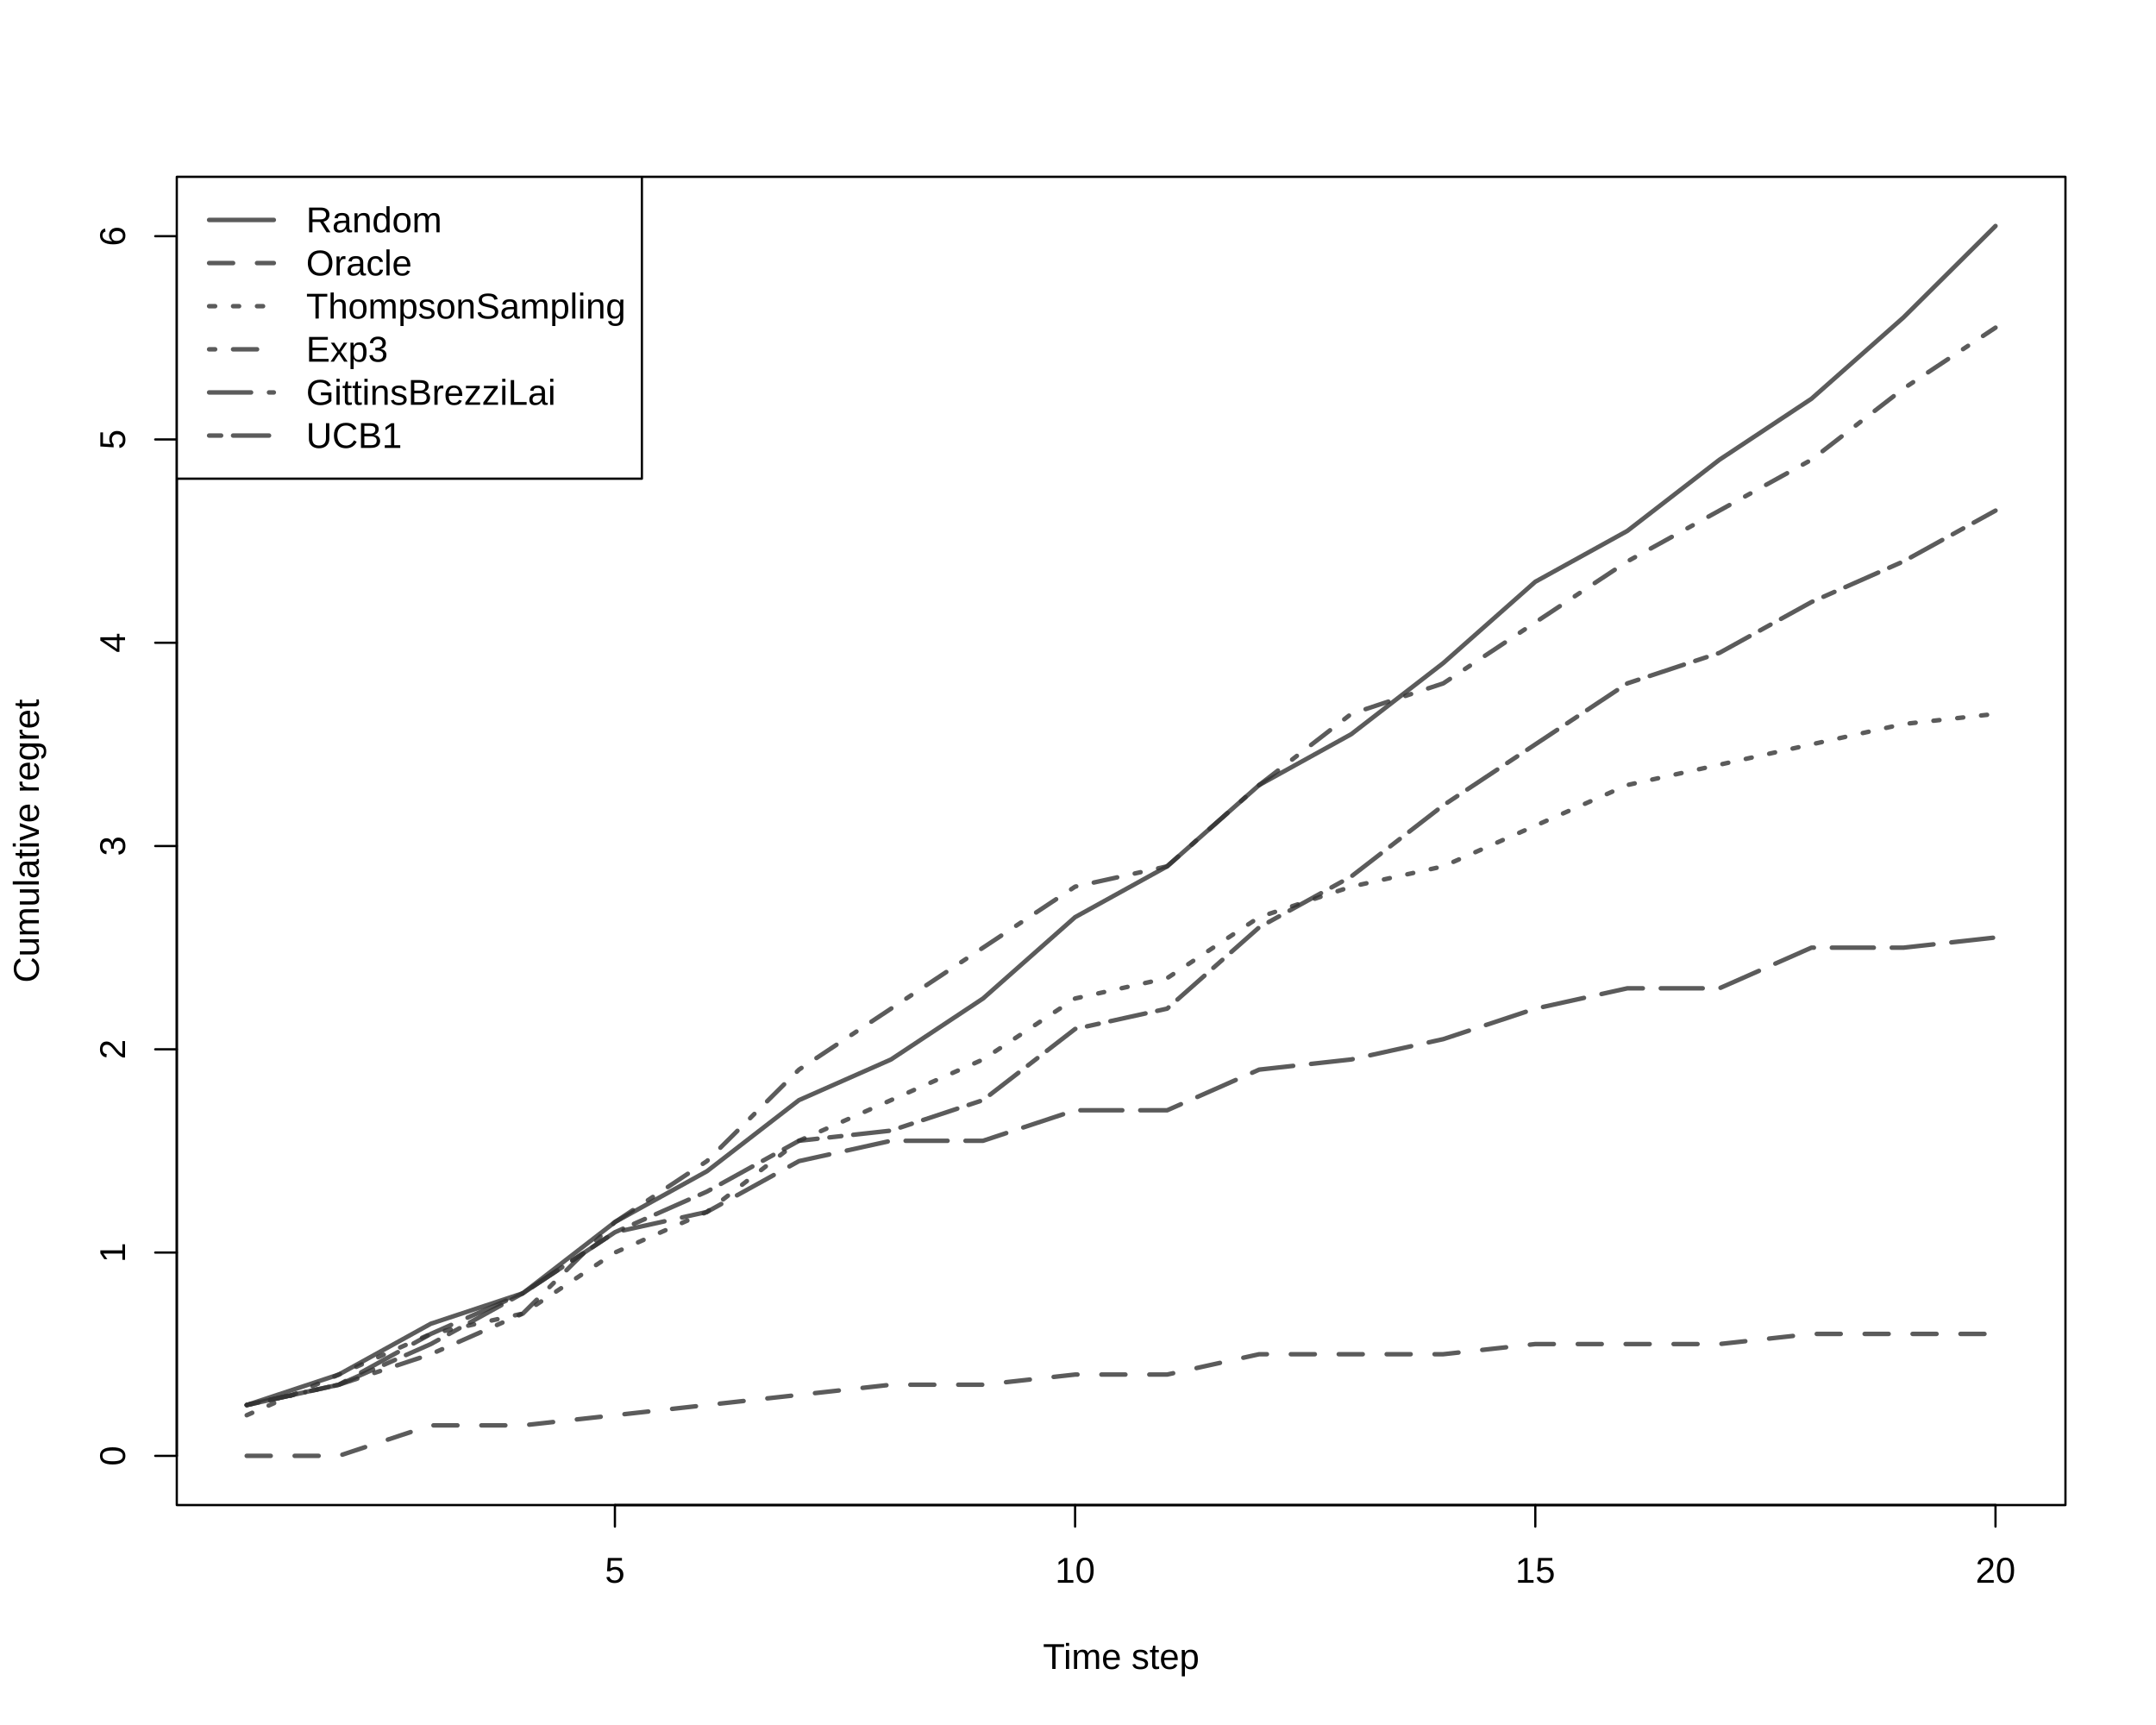
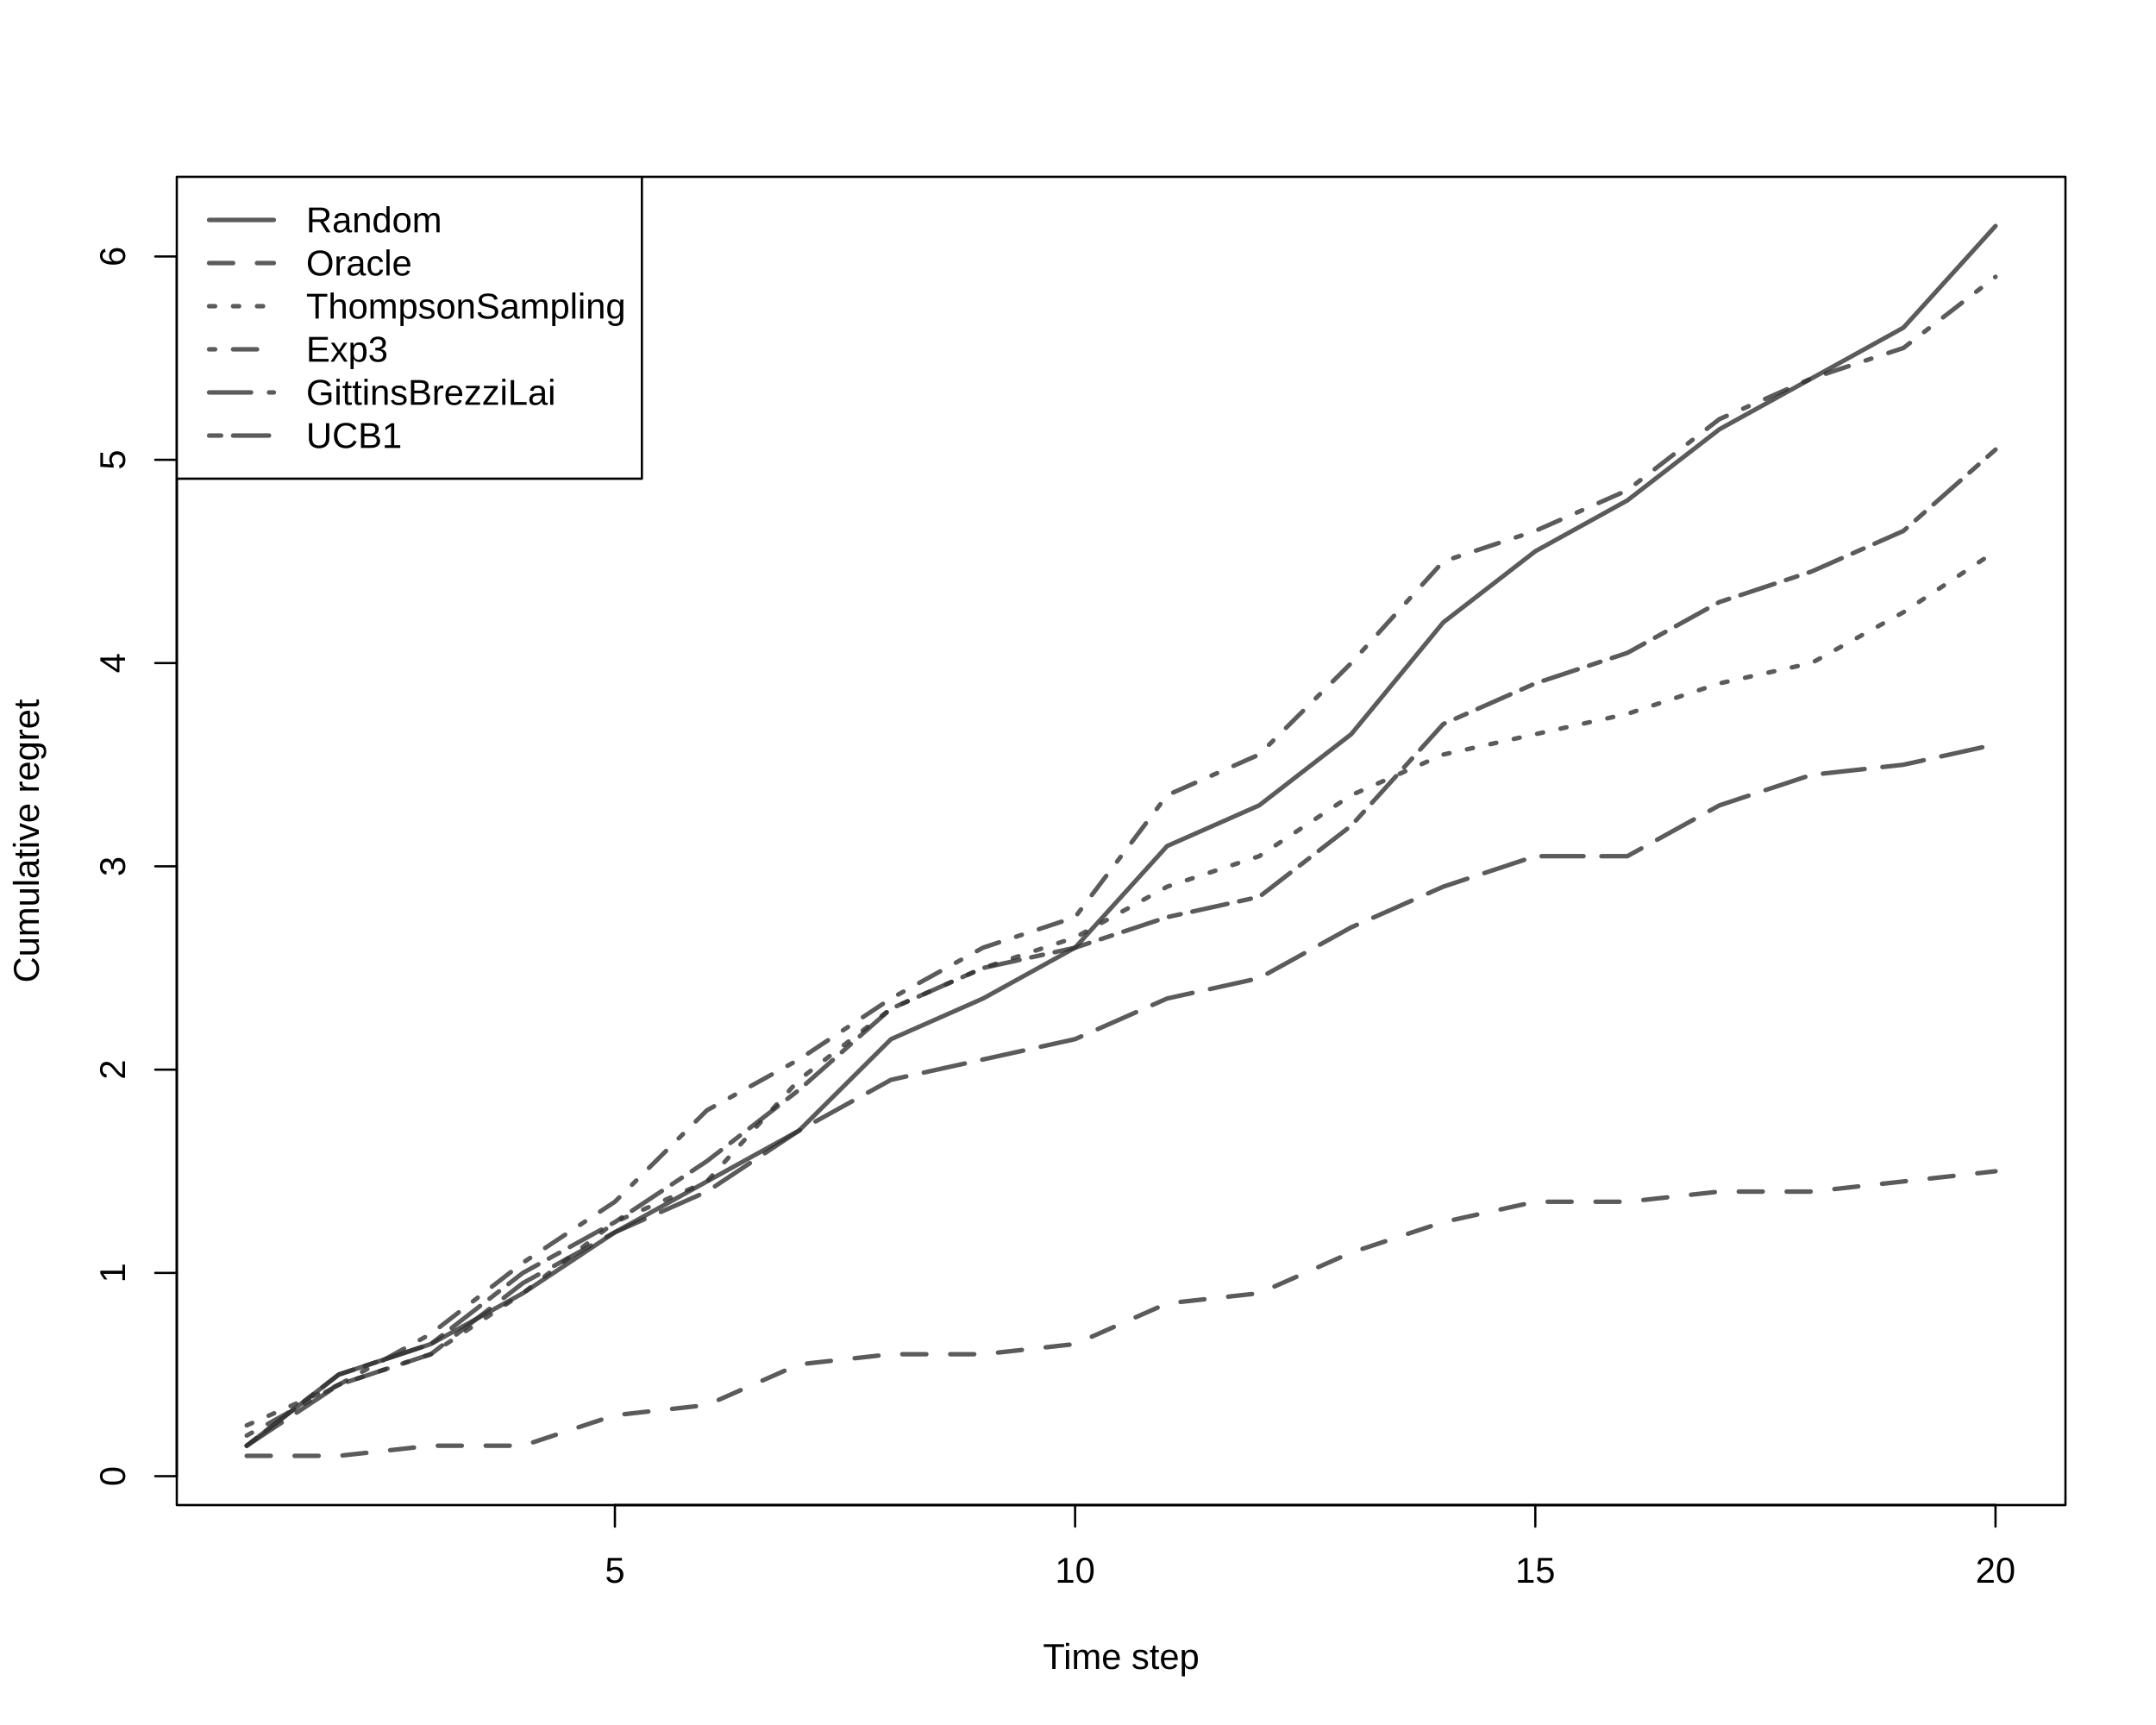
<svg xmlns="http://www.w3.org/2000/svg" viewBox="0 0 720.00 576.00">
  <defs>
    <style type="text/css">
    line, polyline, polygon, path, rect, circle {
      fill: none;
      stroke: #000000;
      stroke-linecap: round;
      stroke-linejoin: round;
      stroke-miterlimit: 10.00;
    }
  </style>
  </defs>
  <rect width="100%" height="100%" style="stroke: none; fill: #FFFFFF;" />
  <defs>
    <clipPath id="cpNTkuMDR8Njg5Ljc2fDUwMi41Nnw1OS4wNA==">
      <rect x="59.04" y="59.04" width="630.72" height="443.52" />
    </clipPath>
  </defs>
-   <polyline points="82.40,469.16 113.14,458.98 143.87,442.01 174.61,431.83 205.35,408.07 236.08,391.10 266.82,367.35 297.56,353.77 328.29,333.41 359.03,306.25 389.77,289.28 420.51,262.13 451.24,245.16 481.98,221.41 512.72,194.25 543.45,177.28 574.19,153.53 604.93,133.16 635.66,106.01 666.40,75.47 " style="stroke-width: 1.50; stroke: #333333; stroke-opacity: 0.80;" clip-path="url(#cpNTkuMDR8Njg5Ljc2fDUwMi41Nnw1OS4wNA==)" />
-   <polyline points="82.40,486.13 113.14,486.13 143.87,475.95 174.61,475.95 205.35,472.56 236.08,469.16 266.82,465.77 297.56,462.38 328.29,462.38 359.03,458.98 389.77,458.98 420.51,452.19 451.24,452.19 481.98,452.19 512.72,448.80 543.45,448.80 574.19,448.80 604.93,445.41 635.66,445.41 666.40,445.41 " style="stroke-width: 1.50; stroke: #333333; stroke-opacity: 0.80; stroke-dasharray: 8.00,8.00;" clip-path="url(#cpNTkuMDR8Njg5Ljc2fDUwMi41Nnw1OS4wNA==)" />
-   <polyline points="82.40,472.56 113.14,458.98 143.87,445.41 174.61,438.62 205.35,418.25 236.08,404.68 266.82,380.92 297.56,367.35 328.29,353.77 359.03,333.41 389.77,326.62 420.51,306.25 451.24,296.07 481.98,289.28 512.72,275.71 543.45,262.13 574.19,255.35 604.93,248.56 635.66,241.77 666.40,238.38 " style="stroke-width: 1.50; stroke: #333333; stroke-opacity: 0.80; stroke-dasharray: 2.00,6.00;" clip-path="url(#cpNTkuMDR8Njg5Ljc2fDUwMi41Nnw1OS4wNA==)" />
-   <polyline points="82.40,469.16 113.14,462.38 143.87,452.19 174.61,438.62 205.35,408.07 236.08,387.71 266.82,357.16 297.56,336.80 328.29,316.44 359.03,296.07 389.77,289.28 420.51,262.13 451.24,238.38 481.98,228.19 512.72,207.83 543.45,187.47 574.19,170.50 604.93,153.53 635.66,129.77 666.40,109.41 " style="stroke-width: 1.50; stroke: #333333; stroke-opacity: 0.80; stroke-dasharray: 2.00,6.00,8.00,6.00;" clip-path="url(#cpNTkuMDR8Njg5Ljc2fDUwMi41Nnw1OS4wNA==)" />
-   <polyline points="82.40,469.16 113.14,462.38 143.87,445.41 174.61,431.83 205.35,411.47 236.08,404.68 266.82,387.71 297.56,380.92 328.29,380.92 359.03,370.74 389.77,370.74 420.51,357.16 451.24,353.77 481.98,346.98 512.72,336.80 543.45,330.01 574.19,330.01 604.93,316.44 635.66,316.44 666.40,313.04 " style="stroke-width: 1.50; stroke: #333333; stroke-opacity: 0.80; stroke-dasharray: 14.00,6.00;" clip-path="url(#cpNTkuMDR8Njg5Ljc2fDUwMi41Nnw1OS4wNA==)" />
-   <polyline points="82.40,469.16 113.14,462.38 143.87,448.80 174.61,431.83 205.35,411.47 236.08,397.89 266.82,380.92 297.56,377.53 328.29,367.35 359.03,343.59 389.77,336.80 420.51,309.65 451.24,292.68 481.98,268.92 512.72,248.56 543.45,228.19 574.19,218.01 604.93,201.04 635.66,187.47 666.40,170.50 " style="stroke-width: 1.50; stroke: #333333; stroke-opacity: 0.80; stroke-dasharray: 4.00,4.00,12.00,4.00;" clip-path="url(#cpNTkuMDR8Njg5Ljc2fDUwMi41Nnw1OS4wNA==)" />
+   <polyline points="82.40,482.74 113.14,458.98 143.87,448.80 174.61,431.83 205.35,411.47 236.08,394.50 266.82,377.53 297.56,346.98 328.29,333.41 359.03,316.44 389.77,282.50 420.51,268.92 451.24,245.16 481.98,207.83 512.72,184.07 543.45,167.10 574.19,143.35 604.93,126.38 635.66,109.41 666.40,75.47 " style="stroke-width: 1.50; stroke: #333333; stroke-opacity: 0.80;" clip-path="url(#cpNTkuMDR8Njg5Ljc2fDUwMi41Nnw1OS4wNA==)" />
+   <polyline points="82.40,486.13 113.14,486.13 143.87,482.74 174.61,482.74 205.35,472.56 236.08,469.16 266.82,455.59 297.56,452.19 328.29,452.19 359.03,448.80 389.77,435.22 420.51,431.83 451.24,418.25 481.98,408.07 512.72,401.28 543.45,401.28 574.19,397.89 604.93,397.89 635.66,394.50 666.40,391.10 " style="stroke-width: 1.50; stroke: #333333; stroke-opacity: 0.80; stroke-dasharray: 8.00,8.00;" clip-path="url(#cpNTkuMDR8Njg5Ljc2fDUwMi41Nnw1OS4wNA==)" />
+   <polyline points="82.40,475.95 113.14,462.38 143.87,452.19 174.61,431.83 205.35,408.07 236.08,394.50 266.82,360.56 297.56,336.80 328.29,323.22 359.03,313.04 389.77,296.07 420.51,285.89 451.24,265.53 481.98,251.95 512.72,245.16 543.45,238.38 574.19,228.19 604.93,221.41 635.66,204.44 666.40,184.07 " style="stroke-width: 1.50; stroke: #333333; stroke-opacity: 0.80; stroke-dasharray: 2.00,6.00;" clip-path="url(#cpNTkuMDR8Njg5Ljc2fDUwMi41Nnw1OS4wNA==)" />
+   <polyline points="82.40,479.35 113.14,462.38 143.87,445.41 174.61,421.65 205.35,401.28 236.08,370.74 266.82,353.77 297.56,333.41 328.29,316.44 359.03,306.25 389.77,265.53 420.51,251.95 451.24,221.41 481.98,187.47 512.72,177.28 543.45,163.71 574.19,139.95 604.93,126.38 635.66,116.19 666.40,92.44 " style="stroke-width: 1.50; stroke: #333333; stroke-opacity: 0.80; stroke-dasharray: 2.00,6.00,8.00,6.00;" clip-path="url(#cpNTkuMDR8Njg5Ljc2fDUwMi41Nnw1OS4wNA==)" />
+   <polyline points="82.40,482.74 113.14,462.38 143.87,452.19 174.61,428.44 205.35,411.47 236.08,397.89 266.82,377.53 297.56,360.56 328.29,353.77 359.03,346.98 389.77,333.41 420.51,326.62 451.24,309.65 481.98,296.07 512.72,285.89 543.45,285.89 574.19,268.92 604.93,258.74 635.66,255.35 666.40,248.56 " style="stroke-width: 1.50; stroke: #333333; stroke-opacity: 0.80; stroke-dasharray: 14.00,6.00;" clip-path="url(#cpNTkuMDR8Njg5Ljc2fDUwMi41Nnw1OS4wNA==)" />
+   <polyline points="82.40,482.74 113.14,458.98 143.87,448.80 174.61,425.04 205.35,408.07 236.08,387.71 266.82,363.95 297.56,336.80 328.29,323.22 359.03,316.44 389.77,306.25 420.51,299.47 451.24,275.71 481.98,241.77 512.72,228.19 543.45,218.01 574.19,201.04 604.93,190.86 635.66,177.28 666.40,150.13 " style="stroke-width: 1.50; stroke: #333333; stroke-opacity: 0.80; stroke-dasharray: 4.00,4.00,12.00,4.00;" clip-path="url(#cpNTkuMDR8Njg5Ljc2fDUwMi41Nnw1OS4wNA==)" />
  <defs>
    <clipPath id="cpMC4wMHw3MjAuMDB8NTc2LjAwfDAuMDA=">
      <rect x="0.00" y="0.00" width="720.00" height="576.00" />
    </clipPath>
  </defs>
  <line x1="205.35" y1="502.56" x2="666.40" y2="502.56" style="stroke-width: 0.75;" clip-path="url(#cpMC4wMHw3MjAuMDB8NTc2LjAwfDAuMDA=)" />
  <line x1="205.35" y1="502.56" x2="205.35" y2="509.76" style="stroke-width: 0.75;" clip-path="url(#cpMC4wMHw3MjAuMDB8NTc2LjAwfDAuMDA=)" />
  <line x1="359.03" y1="502.56" x2="359.03" y2="509.76" style="stroke-width: 0.75;" clip-path="url(#cpMC4wMHw3MjAuMDB8NTc2LjAwfDAuMDA=)" />
  <line x1="512.72" y1="502.56" x2="512.72" y2="509.76" style="stroke-width: 0.75;" clip-path="url(#cpMC4wMHw3MjAuMDB8NTc2LjAwfDAuMDA=)" />
  <line x1="666.40" y1="502.56" x2="666.40" y2="509.76" style="stroke-width: 0.75;" clip-path="url(#cpMC4wMHw3MjAuMDB8NTc2LjAwfDAuMDA=)" />
  <g clip-path="url(#cpMC4wMHw3MjAuMDB8NTc2LjAwfDAuMDA=)">
    <text x="202.01" y="528.48" style="font-size: 12.00px; font-family: Liberation Sans;" textLength="6.67px" lengthAdjust="spacingAndGlyphs">5</text>
  </g>
  <g clip-path="url(#cpMC4wMHw3MjAuMDB8NTc2LjAwfDAuMDA=)">
    <text x="352.36" y="528.48" style="font-size: 12.00px; font-family: Liberation Sans;" textLength="13.34px" lengthAdjust="spacingAndGlyphs">10</text>
  </g>
  <g clip-path="url(#cpMC4wMHw3MjAuMDB8NTc2LjAwfDAuMDA=)">
    <text x="506.04" y="528.48" style="font-size: 12.00px; font-family: Liberation Sans;" textLength="13.34px" lengthAdjust="spacingAndGlyphs">15</text>
  </g>
  <g clip-path="url(#cpMC4wMHw3MjAuMDB8NTc2LjAwfDAuMDA=)">
    <text x="659.73" y="528.48" style="font-size: 12.00px; font-family: Liberation Sans;" textLength="13.34px" lengthAdjust="spacingAndGlyphs">20</text>
  </g>
-   <line x1="59.04" y1="486.13" x2="59.04" y2="78.86" style="stroke-width: 0.75;" clip-path="url(#cpMC4wMHw3MjAuMDB8NTc2LjAwfDAuMDA=)" />
-   <line x1="59.04" y1="486.13" x2="51.84" y2="486.13" style="stroke-width: 0.75;" clip-path="url(#cpMC4wMHw3MjAuMDB8NTc2LjAwfDAuMDA=)" />
-   <line x1="59.04" y1="418.25" x2="51.84" y2="418.25" style="stroke-width: 0.75;" clip-path="url(#cpMC4wMHw3MjAuMDB8NTc2LjAwfDAuMDA=)" />
-   <line x1="59.04" y1="350.38" x2="51.84" y2="350.38" style="stroke-width: 0.75;" clip-path="url(#cpMC4wMHw3MjAuMDB8NTc2LjAwfDAuMDA=)" />
-   <line x1="59.04" y1="282.50" x2="51.84" y2="282.50" style="stroke-width: 0.75;" clip-path="url(#cpMC4wMHw3MjAuMDB8NTc2LjAwfDAuMDA=)" />
-   <line x1="59.04" y1="214.62" x2="51.84" y2="214.62" style="stroke-width: 0.75;" clip-path="url(#cpMC4wMHw3MjAuMDB8NTc2LjAwfDAuMDA=)" />
-   <line x1="59.04" y1="146.74" x2="51.84" y2="146.74" style="stroke-width: 0.75;" clip-path="url(#cpMC4wMHw3MjAuMDB8NTc2LjAwfDAuMDA=)" />
-   <line x1="59.04" y1="78.86" x2="51.84" y2="78.86" style="stroke-width: 0.75;" clip-path="url(#cpMC4wMHw3MjAuMDB8NTc2LjAwfDAuMDA=)" />
+   <line x1="59.04" y1="492.92" x2="59.04" y2="85.65" style="stroke-width: 0.75;" clip-path="url(#cpMC4wMHw3MjAuMDB8NTc2LjAwfDAuMDA=)" />
+   <line x1="59.04" y1="492.92" x2="51.84" y2="492.92" style="stroke-width: 0.75;" clip-path="url(#cpMC4wMHw3MjAuMDB8NTc2LjAwfDAuMDA=)" />
+   <line x1="59.04" y1="425.04" x2="51.84" y2="425.04" style="stroke-width: 0.75;" clip-path="url(#cpMC4wMHw3MjAuMDB8NTc2LjAwfDAuMDA=)" />
+   <line x1="59.04" y1="357.16" x2="51.84" y2="357.16" style="stroke-width: 0.75;" clip-path="url(#cpMC4wMHw3MjAuMDB8NTc2LjAwfDAuMDA=)" />
+   <line x1="59.04" y1="289.28" x2="51.84" y2="289.28" style="stroke-width: 0.75;" clip-path="url(#cpMC4wMHw3MjAuMDB8NTc2LjAwfDAuMDA=)" />
+   <line x1="59.04" y1="221.41" x2="51.84" y2="221.41" style="stroke-width: 0.75;" clip-path="url(#cpMC4wMHw3MjAuMDB8NTc2LjAwfDAuMDA=)" />
+   <line x1="59.04" y1="153.53" x2="51.84" y2="153.53" style="stroke-width: 0.75;" clip-path="url(#cpMC4wMHw3MjAuMDB8NTc2LjAwfDAuMDA=)" />
+   <line x1="59.04" y1="85.65" x2="51.84" y2="85.65" style="stroke-width: 0.75;" clip-path="url(#cpMC4wMHw3MjAuMDB8NTc2LjAwfDAuMDA=)" />
  <g clip-path="url(#cpMC4wMHw3MjAuMDB8NTc2LjAwfDAuMDA=)">
-     <text transform="translate(41.76,489.47) rotate(-90)" style="font-size: 12.00px; font-family: Liberation Sans;" textLength="6.67px" lengthAdjust="spacingAndGlyphs">0</text>
+     <text transform="translate(41.76,496.26) rotate(-90)" style="font-size: 12.00px; font-family: Liberation Sans;" textLength="6.67px" lengthAdjust="spacingAndGlyphs">0</text>
  </g>
  <g clip-path="url(#cpMC4wMHw3MjAuMDB8NTc2LjAwfDAuMDA=)">
-     <text transform="translate(41.76,421.59) rotate(-90)" style="font-size: 12.00px; font-family: Liberation Sans;" textLength="6.67px" lengthAdjust="spacingAndGlyphs">1</text>
+     <text transform="translate(41.76,428.38) rotate(-90)" style="font-size: 12.00px; font-family: Liberation Sans;" textLength="6.67px" lengthAdjust="spacingAndGlyphs">1</text>
  </g>
  <g clip-path="url(#cpMC4wMHw3MjAuMDB8NTc2LjAwfDAuMDA=)">
-     <text transform="translate(41.76,353.71) rotate(-90)" style="font-size: 12.00px; font-family: Liberation Sans;" textLength="6.67px" lengthAdjust="spacingAndGlyphs">2</text>
+     <text transform="translate(41.76,360.50) rotate(-90)" style="font-size: 12.00px; font-family: Liberation Sans;" textLength="6.67px" lengthAdjust="spacingAndGlyphs">2</text>
  </g>
  <g clip-path="url(#cpMC4wMHw3MjAuMDB8NTc2LjAwfDAuMDA=)">
-     <text transform="translate(41.76,285.83) rotate(-90)" style="font-size: 12.00px; font-family: Liberation Sans;" textLength="6.67px" lengthAdjust="spacingAndGlyphs">3</text>
+     <text transform="translate(41.76,292.62) rotate(-90)" style="font-size: 12.00px; font-family: Liberation Sans;" textLength="6.67px" lengthAdjust="spacingAndGlyphs">3</text>
  </g>
  <g clip-path="url(#cpMC4wMHw3MjAuMDB8NTc2LjAwfDAuMDA=)">
-     <text transform="translate(41.76,217.95) rotate(-90)" style="font-size: 12.00px; font-family: Liberation Sans;" textLength="6.67px" lengthAdjust="spacingAndGlyphs">4</text>
+     <text transform="translate(41.76,224.74) rotate(-90)" style="font-size: 12.00px; font-family: Liberation Sans;" textLength="6.67px" lengthAdjust="spacingAndGlyphs">4</text>
  </g>
  <g clip-path="url(#cpMC4wMHw3MjAuMDB8NTc2LjAwfDAuMDA=)">
-     <text transform="translate(41.76,150.08) rotate(-90)" style="font-size: 12.00px; font-family: Liberation Sans;" textLength="6.67px" lengthAdjust="spacingAndGlyphs">5</text>
+     <text transform="translate(41.76,156.86) rotate(-90)" style="font-size: 12.00px; font-family: Liberation Sans;" textLength="6.67px" lengthAdjust="spacingAndGlyphs">5</text>
  </g>
  <g clip-path="url(#cpMC4wMHw3MjAuMDB8NTc2LjAwfDAuMDA=)">
-     <text transform="translate(41.76,82.20) rotate(-90)" style="font-size: 12.00px; font-family: Liberation Sans;" textLength="6.67px" lengthAdjust="spacingAndGlyphs">6</text>
+     <text transform="translate(41.76,88.98) rotate(-90)" style="font-size: 12.00px; font-family: Liberation Sans;" textLength="6.67px" lengthAdjust="spacingAndGlyphs">6</text>
  </g>
  <g clip-path="url(#cpMC4wMHw3MjAuMDB8NTc2LjAwfDAuMDA=)">
    <text x="348.29" y="557.28" style="font-size: 12.00px; font-family: Liberation Sans;" textLength="52.22px" lengthAdjust="spacingAndGlyphs">Time step</text>
  </g>
  <g clip-path="url(#cpMC4wMHw3MjAuMDB8NTc2LjAwfDAuMDA=)">
    <text transform="translate(12.96,328.15) rotate(-90)" style="font-size: 12.00px; font-family: Liberation Sans;" textLength="94.70px" lengthAdjust="spacingAndGlyphs">Cumulative regret</text>
  </g>
  <polyline points="59.04,502.56 689.76,502.56 689.76,59.04 59.04,59.04 59.04,502.56 " style="stroke-width: 0.75;" clip-path="url(#cpMC4wMHw3MjAuMDB8NTc2LjAwfDAuMDA=)" />
  <defs>
    <clipPath id="cpNTkuMDR8Njg5Ljc2fDUwMi41Nnw1OS4wNA==">
      <rect x="59.04" y="59.04" width="630.72" height="443.52" />
    </clipPath>
  </defs>
  <rect x="59.04" y="59.04" width="155.32" height="100.80" style="stroke-width: 0.75; fill: #FFFFFF;" clip-path="url(#cpNTkuMDR8Njg5Ljc2fDUwMi41Nnw1OS4wNA==)" />
  <line x1="69.84" y1="73.44" x2="91.44" y2="73.44" style="stroke-width: 1.50; stroke: #333333; stroke-opacity: 0.80;" clip-path="url(#cpNTkuMDR8Njg5Ljc2fDUwMi41Nnw1OS4wNA==)" />
  <line x1="69.84" y1="87.84" x2="91.44" y2="87.84" style="stroke-width: 1.50; stroke: #333333; stroke-opacity: 0.80; stroke-dasharray: 8.00,8.00;" clip-path="url(#cpNTkuMDR8Njg5Ljc2fDUwMi41Nnw1OS4wNA==)" />
  <line x1="69.84" y1="102.24" x2="91.44" y2="102.24" style="stroke-width: 1.50; stroke: #333333; stroke-opacity: 0.80; stroke-dasharray: 2.00,6.00;" clip-path="url(#cpNTkuMDR8Njg5Ljc2fDUwMi41Nnw1OS4wNA==)" />
  <line x1="69.84" y1="116.64" x2="91.44" y2="116.64" style="stroke-width: 1.50; stroke: #333333; stroke-opacity: 0.80; stroke-dasharray: 2.00,6.00,8.00,6.00;" clip-path="url(#cpNTkuMDR8Njg5Ljc2fDUwMi41Nnw1OS4wNA==)" />
  <line x1="69.84" y1="131.04" x2="91.44" y2="131.04" style="stroke-width: 1.50; stroke: #333333; stroke-opacity: 0.80; stroke-dasharray: 14.00,6.00;" clip-path="url(#cpNTkuMDR8Njg5Ljc2fDUwMi41Nnw1OS4wNA==)" />
  <line x1="69.84" y1="145.44" x2="91.44" y2="145.44" style="stroke-width: 1.50; stroke: #333333; stroke-opacity: 0.80; stroke-dasharray: 4.00,4.00,12.00,4.00;" clip-path="url(#cpNTkuMDR8Njg5Ljc2fDUwMi41Nnw1OS4wNA==)" />
  <g clip-path="url(#cpNTkuMDR8Njg5Ljc2fDUwMi41Nnw1OS4wNA==)">
    <text x="102.24" y="77.56" style="font-size: 12.00px; font-family: Liberation Sans;" textLength="45.36px" lengthAdjust="spacingAndGlyphs">Random</text>
  </g>
  <g clip-path="url(#cpNTkuMDR8Njg5Ljc2fDUwMi41Nnw1OS4wNA==)">
    <text x="102.24" y="91.97" style="font-size: 12.00px; font-family: Liberation Sans;" textLength="35.34px" lengthAdjust="spacingAndGlyphs">Oracle</text>
  </g>
  <g clip-path="url(#cpNTkuMDR8Njg5Ljc2fDUwMi41Nnw1OS4wNA==)">
    <text x="102.24" y="106.37" style="font-size: 12.00px; font-family: Liberation Sans;" textLength="106.72px" lengthAdjust="spacingAndGlyphs">ThompsonSampling</text>
  </g>
  <g clip-path="url(#cpNTkuMDR8Njg5Ljc2fDUwMi41Nnw1OS4wNA==)">
    <text x="102.24" y="120.77" style="font-size: 12.00px; font-family: Liberation Sans;" textLength="27.34px" lengthAdjust="spacingAndGlyphs">Exp3</text>
  </g>
  <g clip-path="url(#cpNTkuMDR8Njg5Ljc2fDUwMi41Nnw1OS4wNA==)">
    <text x="102.24" y="135.17" style="font-size: 12.00px; font-family: Liberation Sans;" textLength="83.36px" lengthAdjust="spacingAndGlyphs">GittinsBrezziLai</text>
  </g>
  <g clip-path="url(#cpNTkuMDR8Njg5Ljc2fDUwMi41Nnw1OS4wNA==)">
    <text x="102.24" y="149.56" style="font-size: 12.00px; font-family: Liberation Sans;" textLength="32.02px" lengthAdjust="spacingAndGlyphs">UCB1</text>
  </g>
</svg>
